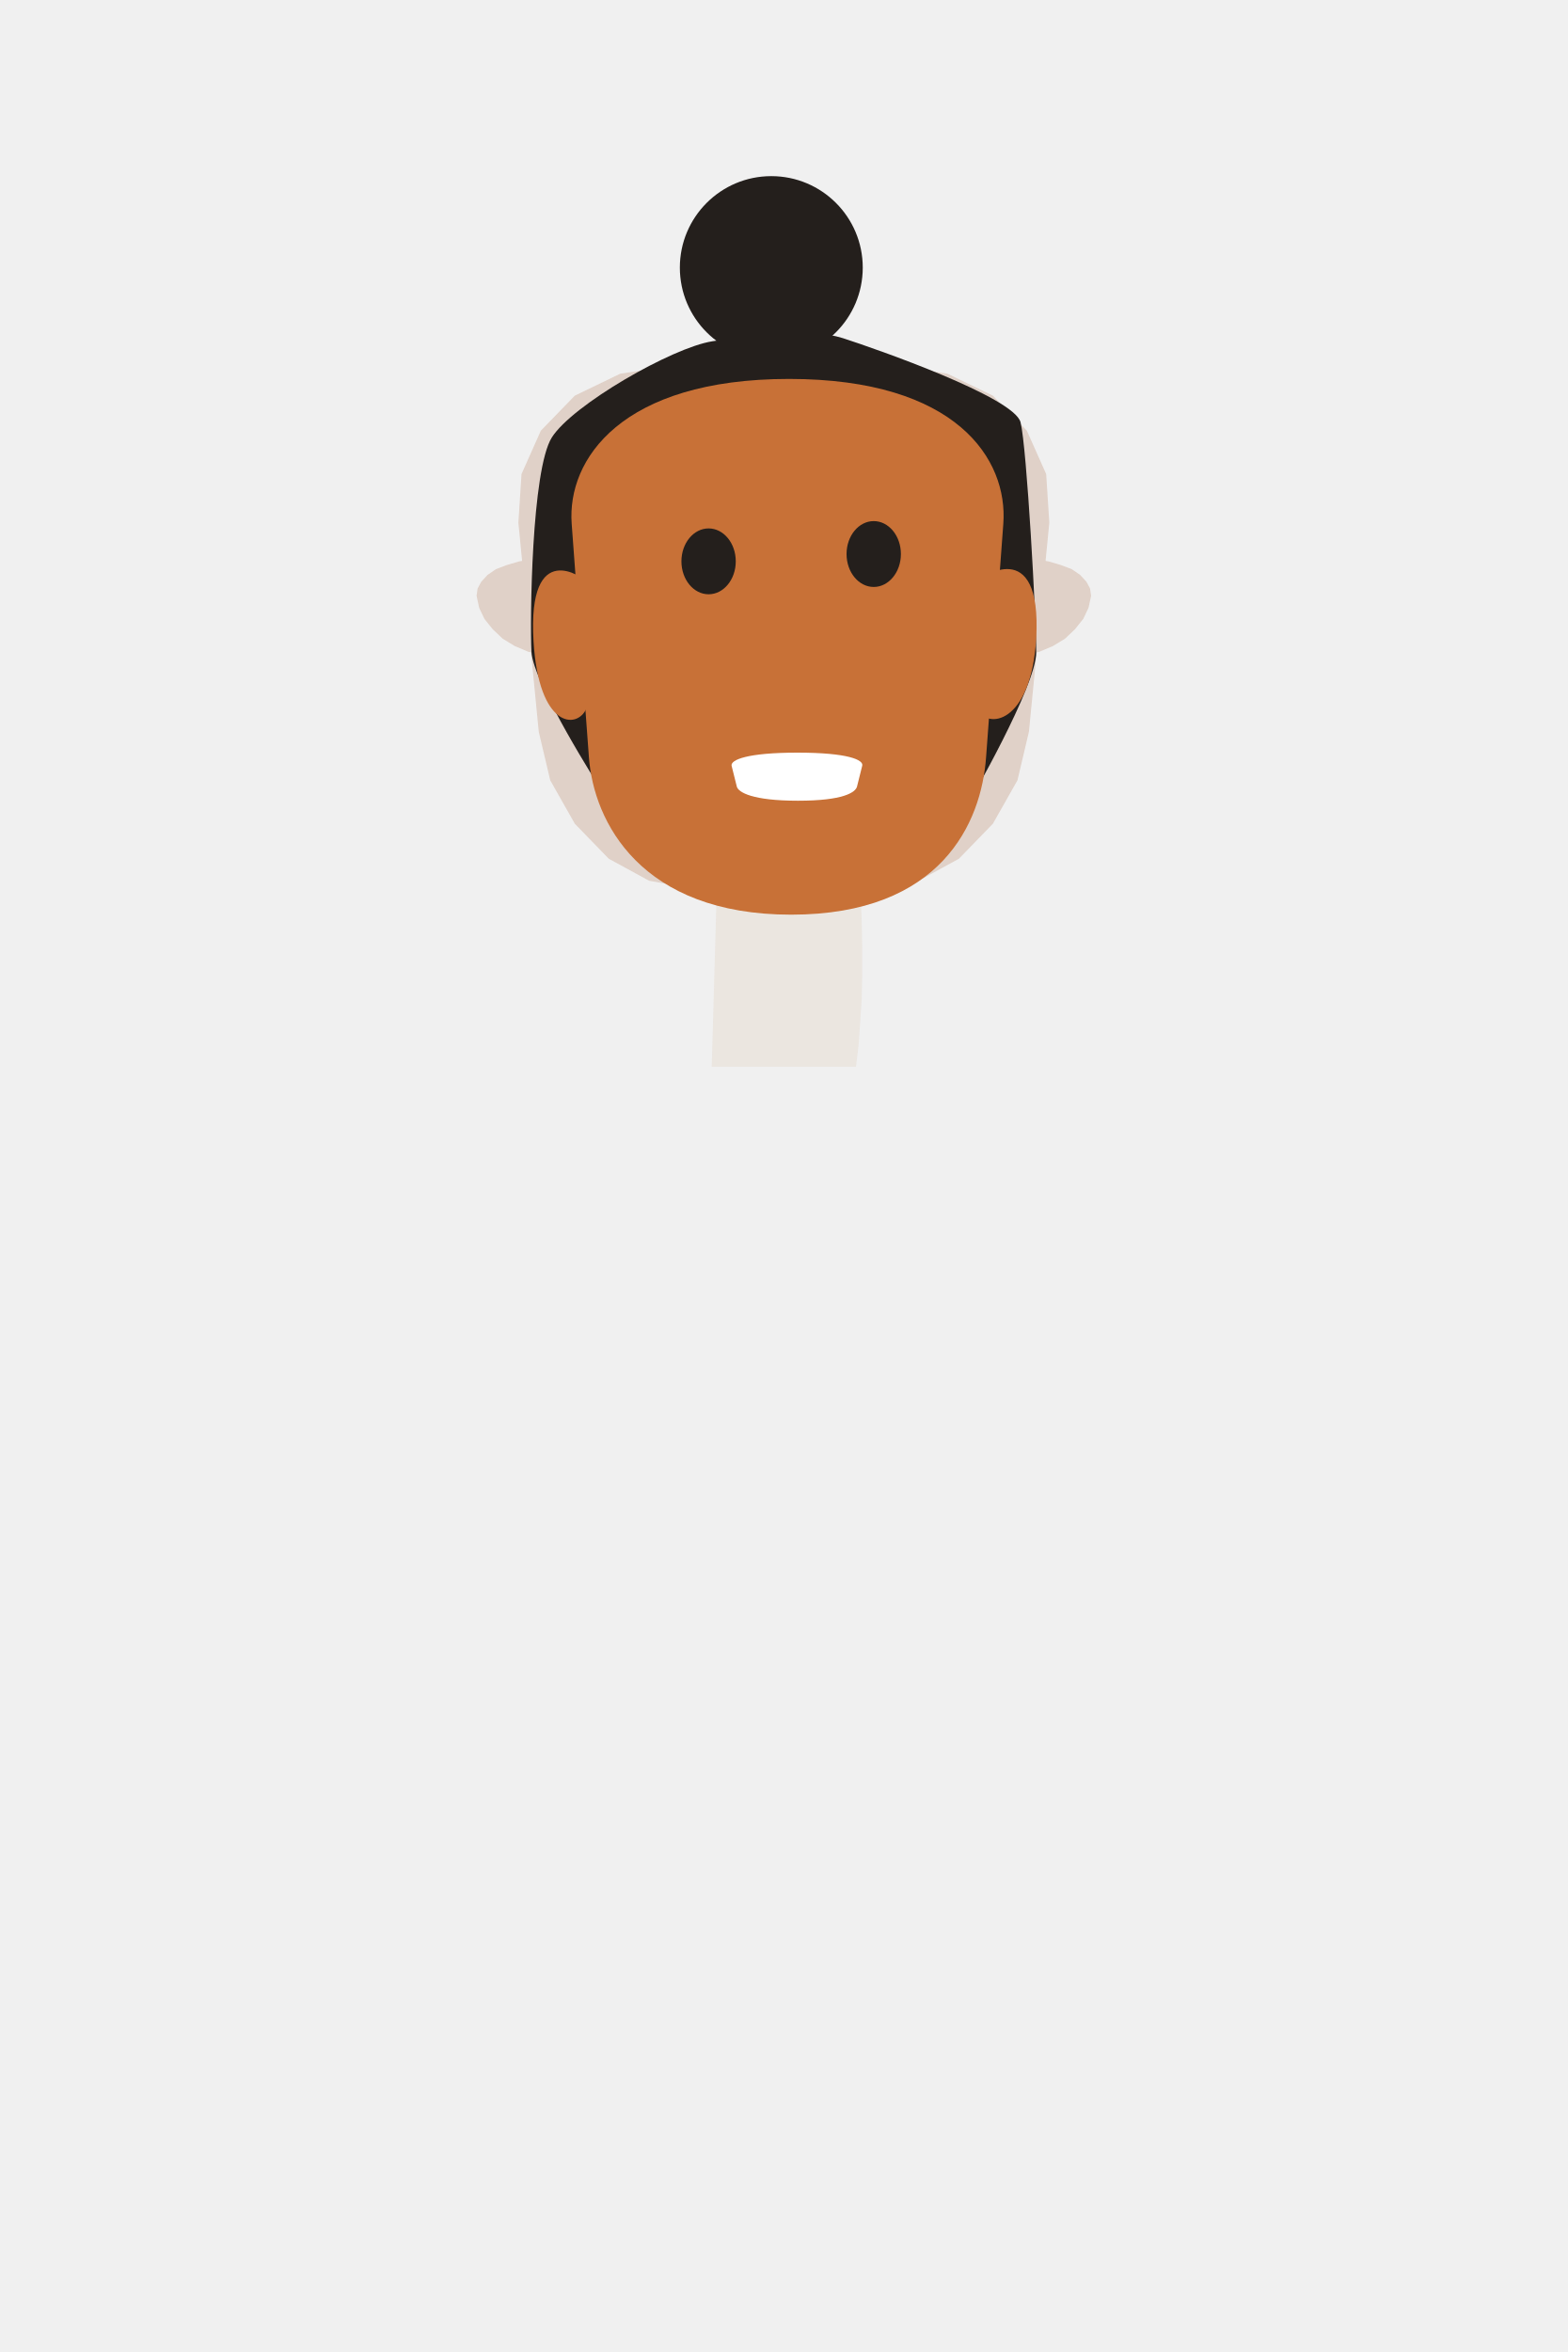
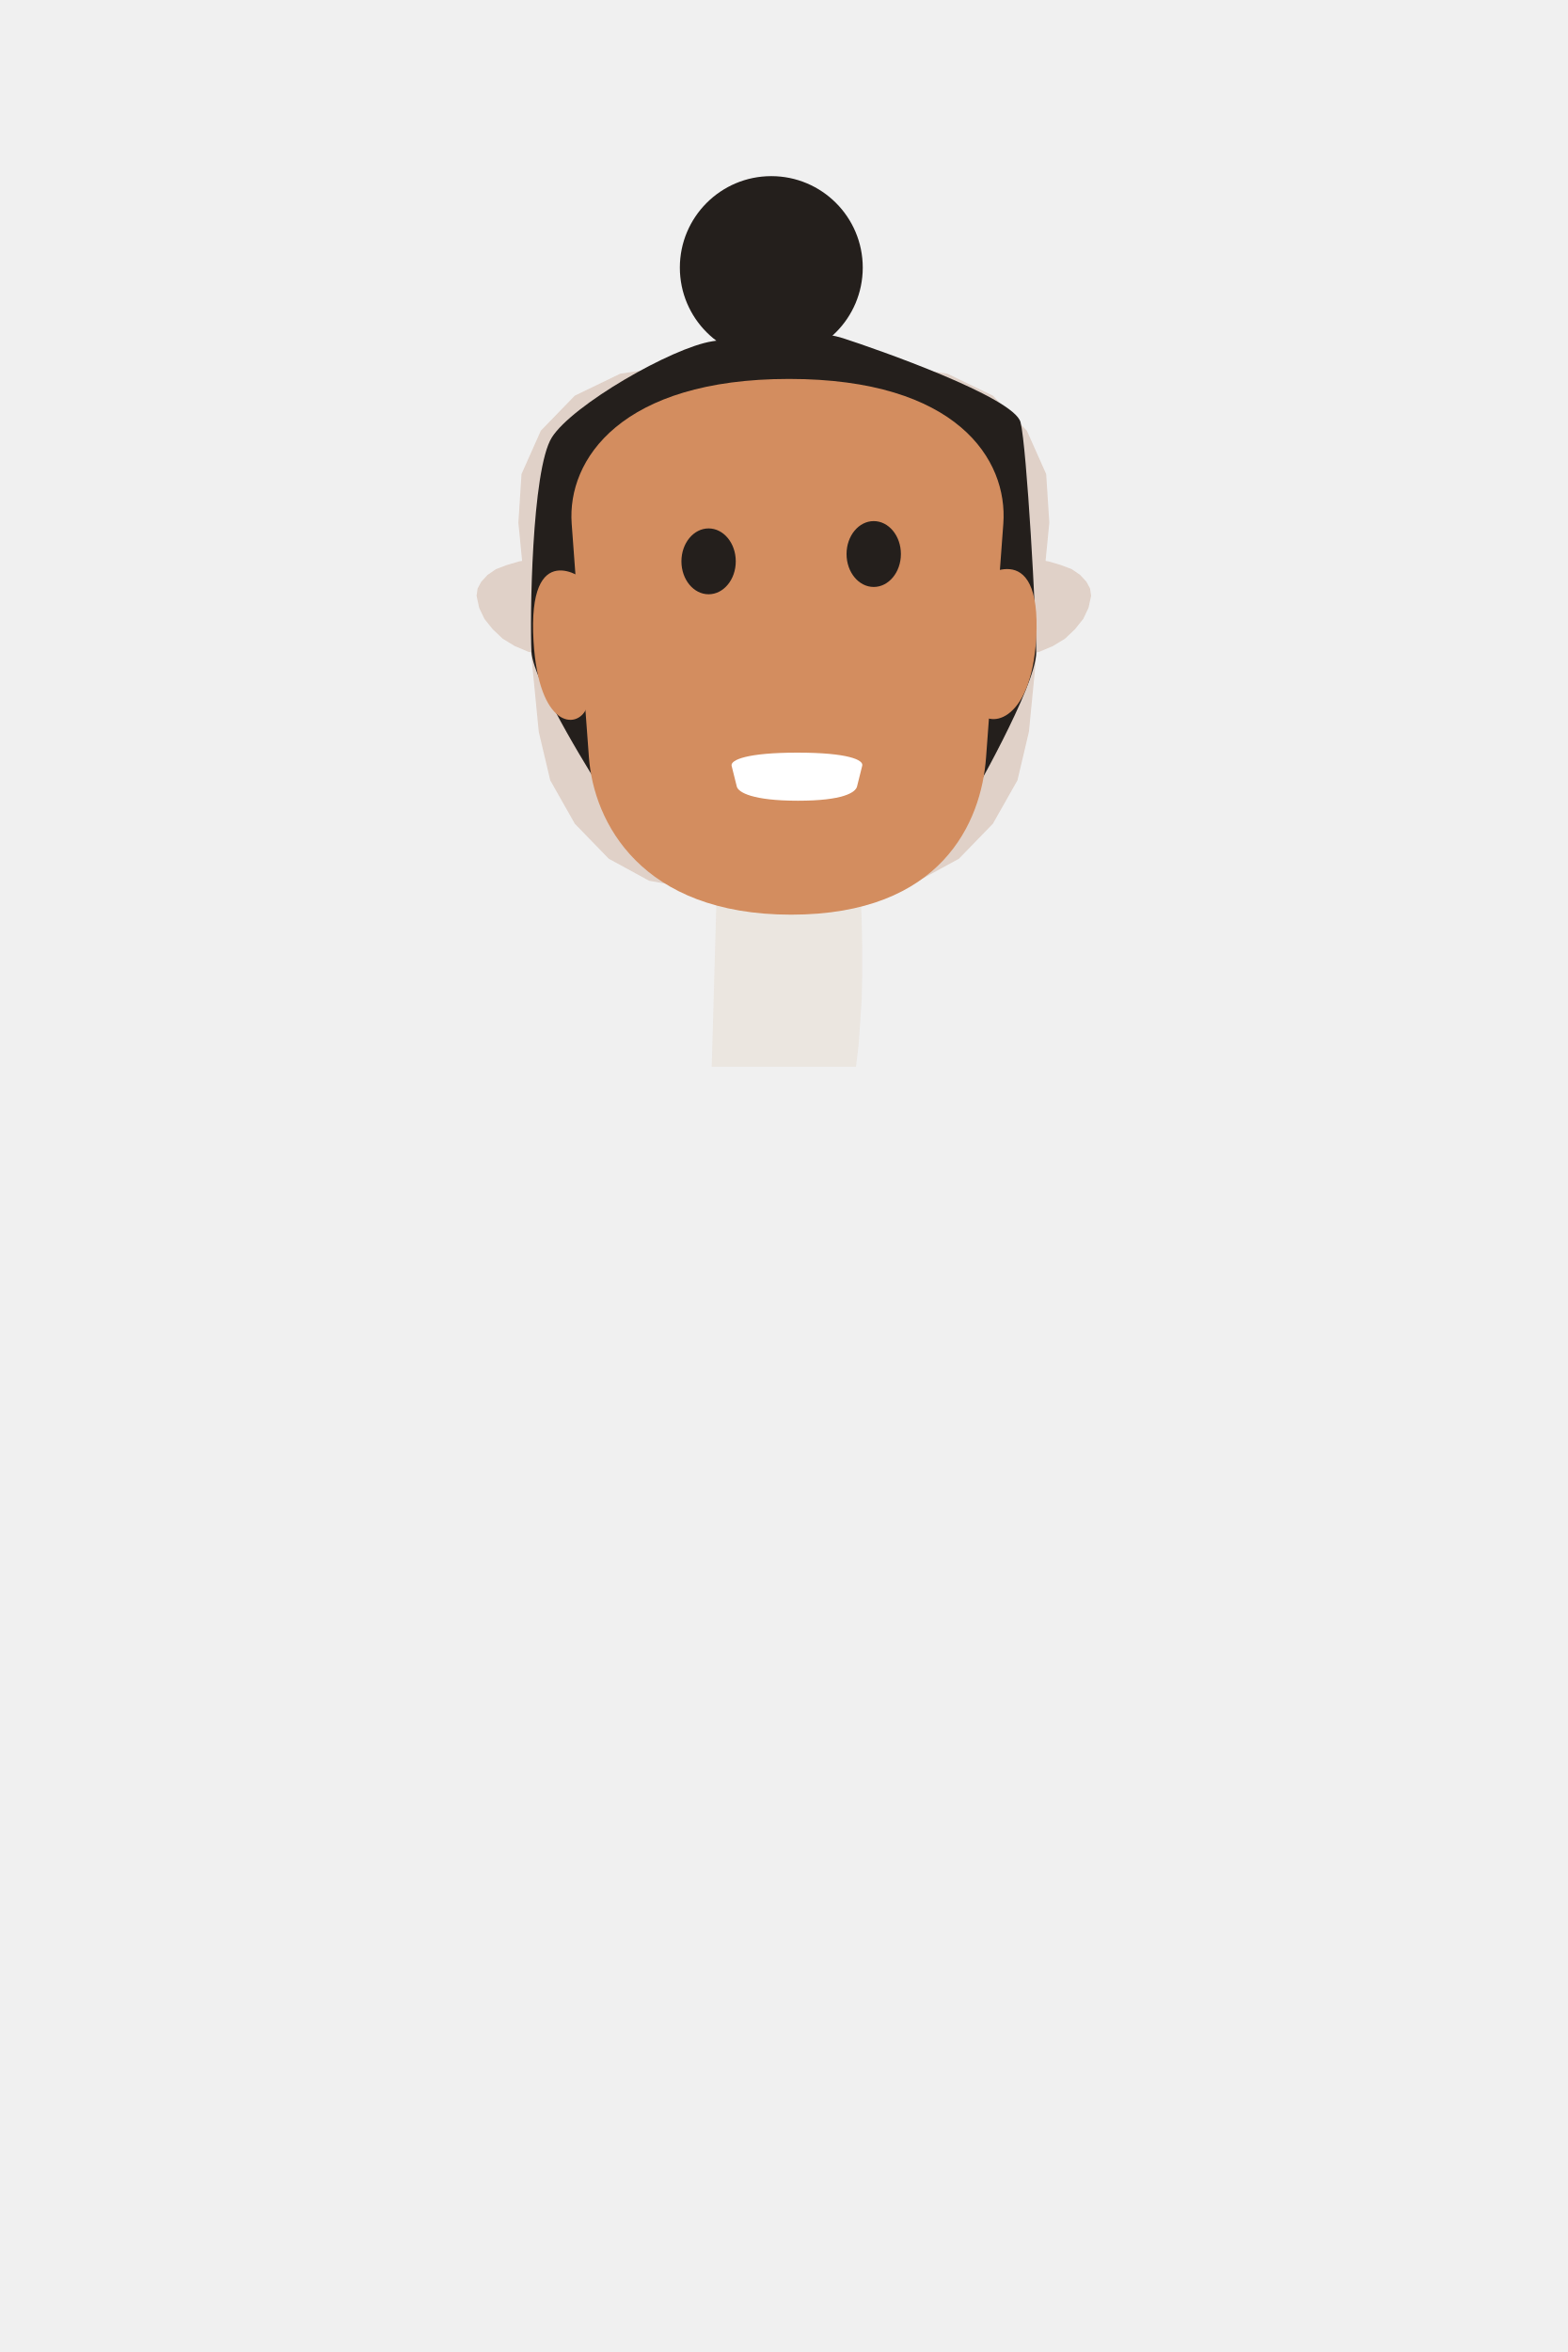
<svg xmlns="http://www.w3.org/2000/svg" width="600" height="900" viewBox="-1.5 -1.2 3 4.5" version="1.1" id="svg9813">
  <defs id="defs9817" />
  <g id="guide" opacity="0.7">
    <path d="M-0.138 0.841L-0.12 0.21L0.12 0.21L0.128 0.274L0.134 0.336L0.14 0.396L0.144 0.454L0.147 0.51L0.149 0.563L0.15 0.615L0.15 0.664L0.149 0.712L0.146 0.757L0.143 0.8L0.138 0.841Z" fill="#e8e1d9" id="path9791" />
    <path d="M-0.451 -0.131L-0.479 -0.13L-0.506 -0.126L-0.53 -0.119L-0.551 -0.111L-0.567 -0.1L-0.579 -0.087L-0.586 -0.074L-0.588 -0.06L-0.583 -0.037L-0.573 -0.016L-0.557 0.004L-0.538 0.022L-0.515 0.036L-0.489 0.047L-0.461 0.053L-0.433 0.055Z" fill="#d9c3b6" id="path9793" />
    <path d="M0.451 -0.131L0.479 -0.13L0.506 -0.126L0.53 -0.119L0.551 -0.111L0.567 -0.1L0.579 -0.087L0.586 -0.074L0.588 -0.06L0.583 -0.037L0.573 -0.016L0.557 0.004L0.538 0.022L0.515 0.036L0.489 0.047L0.461 0.053L0.433 0.055Z" fill="#d9c3b6" id="path9795" />
    <path d="M0.215 -0.5L0.313 -0.485L0.4 -0.443L0.465 -0.376L0.502 -0.293L0.508 -0.2L0.469 0.2L0.447 0.293L0.4 0.376L0.335 0.443L0.258 0.485L0.176 0.5L-0.176 0.5L-0.258 0.485L-0.335 0.443L-0.4 0.376L-0.447 0.293L-0.469 0.2L-0.508 -0.2L-0.502 -0.293L-0.465 -0.376L-0.4 -0.443L-0.313 -0.485L-0.215 -0.5Z" fill="#d9c3b6" id="path9797" />
    <path d="M-0.115 -0.12L-0.125 -0.083L-0.152 -0.055L-0.19 -0.045L-0.227 -0.055L-0.255 -0.083L-0.265 -0.12L-0.255 -0.158L-0.228 -0.185L-0.19 -0.195L-0.152 -0.185L-0.125 -0.158Z" fill="#ffffff" id="path9799" />
    <path d="M0.265 -0.12L0.255 -0.083L0.228 -0.055L0.19 -0.045L0.153 -0.055L0.125 -0.083L0.115 -0.12L0.125 -0.158L0.152 -0.185L0.19 -0.195L0.228 -0.185L0.255 -0.158Z" fill="#ffffff" id="path9801" />
    <path d="M-0.152 0.2L0.152 0.2L0.152 0.35L-0.152 0.35Z" fill="#ffffff" id="path9803" />
    <path d="M-0.08 0H0.08M0 -0.08V0.08" stroke="#b04040" stroke-width="0.01" fill="none" id="path9805" />
  </g>
  <g id="back" />
  <g id="head">
    <path style="fill:#241f1c;fill-opacity:1;stroke-width:0.015" d="m -0.351,0.309 c 0,0 -0.129,-0.202 -0.132,-0.262 -0.003,-0.059 0,-0.348 0.039,-0.41 0.039,-0.062 0.23,-0.172 0.307,-0.184 0.077,-0.012 0.184,-0.027 0.25,-0.006 0.065,0.021 0.328,0.113 0.34,0.161 0.012,0.048 0.03,0.375 0.03,0.44 0,0.065 -0.129,0.288 -0.129,0.288" id="path1647-16" />
-     <path id="rect480-1-9" style="fill:#c87137;stroke-width:0.015;fill-opacity:1" d="m 0.014,0.55 c 0.288,0 0.364,-0.177 0.373,-0.301 l 0.033,-0.447 c 0.009,-0.123 -0.089,-0.277 -0.41,-0.277 -0.321,0 -0.425,0.154 -0.416,0.277 l 0.033,0.447 c 0.009,0.123 0.099,0.301 0.387,0.301 z" />
+     <path id="rect480-1-9" style="fill:#d38d5f;stroke-width:0.015;fill-opacity:1" d="m 0.014,0.55 c 0.288,0 0.364,-0.177 0.373,-0.301 l 0.033,-0.447 c 0.009,-0.123 -0.089,-0.277 -0.41,-0.277 -0.321,0 -0.425,0.154 -0.416,0.277 l 0.033,0.447 c 0.009,0.123 0.099,0.301 0.387,0.301 z" />
    <ellipse style="fill:#241f1c;stroke-width:0.015" id="path639-8-6" cx="-0.144" cy="-0.126" rx="0.052" ry="0.063" />
    <ellipse style="fill:#241f1c;stroke-width:0.015" id="path639-4-0-5" cx="0.172" cy="-0.14" rx="0.052" ry="0.063" />
-     <path style="fill:#c87137;fill-opacity:1;stroke-width:0.015" d="m 0.37,0.156 0.003,-0.246 c 5.574e-4,-0.002 0.121,-0.091 0.11,0.111 -0.01,0.166 -0.095,0.175 -0.113,0.135 z" id="path855-2-4-2-69" />
-     <path style="fill:#c87137;fill-opacity:1;stroke-width:0.015" d="m -0.378,0.156 -0.003,-0.246 c -5.575e-4,-0.002 -0.11,-0.085 -0.098,0.117 0.01,0.166 0.083,0.169 0.101,0.129 z" id="path855-2-4-2-8-2" />
+     <path style="fill:#d38d5f;fill-opacity:1;stroke-width:0.015" d="m 0.37,0.156 0.003,-0.246 c 5.574e-4,-0.002 0.121,-0.091 0.11,0.111 -0.01,0.166 -0.095,0.175 -0.113,0.135 z" id="path855-2-4-2-69" />
+     <path style="fill:#d38d5f;fill-opacity:1;stroke-width:0.015" d="m -0.378,0.156 -0.003,-0.246 c -5.575e-4,-0.002 -0.11,-0.085 -0.098,0.117 0.01,0.166 0.083,0.169 0.101,0.129 z" id="path855-2-4-2-8-2" />
    <circle style="fill:#241f1c;fill-opacity:1;stroke-width:0.015" id="path17928" cx="-0.024" cy="-0.688" r="0.175" />
  </g>
  <g id="mouth-1">
    <path id="rect480-1-8-3-8" style="fill:#ffffff;fill-opacity:1;stroke-width:0.015" d="m 0.027,0.332 c 0.087,0 0.11,-0.016 0.113,-0.027 l 0.01,-0.04 c 0.003,-0.011 -0.027,-0.025 -0.124,-0.025 -0.097,0 -0.128,0.014 -0.126,0.025 l 0.01,0.04 c 0.003,0.011 0.03,0.027 0.117,0.027 z" />
  </g>
  <g id="mouth-2" style="display:none">
    <path id="rect480-1-8-3-5" style="fill:#ffffff;fill-opacity:1;stroke-width:0.015" d="m 0.023,0.329 c 0.107,0 0.135,-0.019 0.138,-0.033 l 0.012,-0.049 c 0.003,-0.013 -0.033,-0.03 -0.152,-0.03 -0.119,0 -0.158,0.017 -0.154,0.03 l 0.012,0.049 c 0.003,0.013 0.037,0.033 0.144,0.033 z" />
  </g>
  <g id="mouth-3" style="display:none">
    <path id="rect480-1-8-3" style="fill:#ffffff;fill-opacity:1;stroke-width:0.015" d="m 0.016,0.433 c 0.107,0 0.135,-0.057 0.138,-0.097 l 0.012,-0.144 c 0.003,-0.04 -0.033,-0.089 -0.152,-0.089 -0.119,0 -0.158,0.05 -0.154,0.089 l 0.012,0.144 c 0.003,0.04 0.037,0.097 0.144,0.097 z" />
  </g>
</svg>
